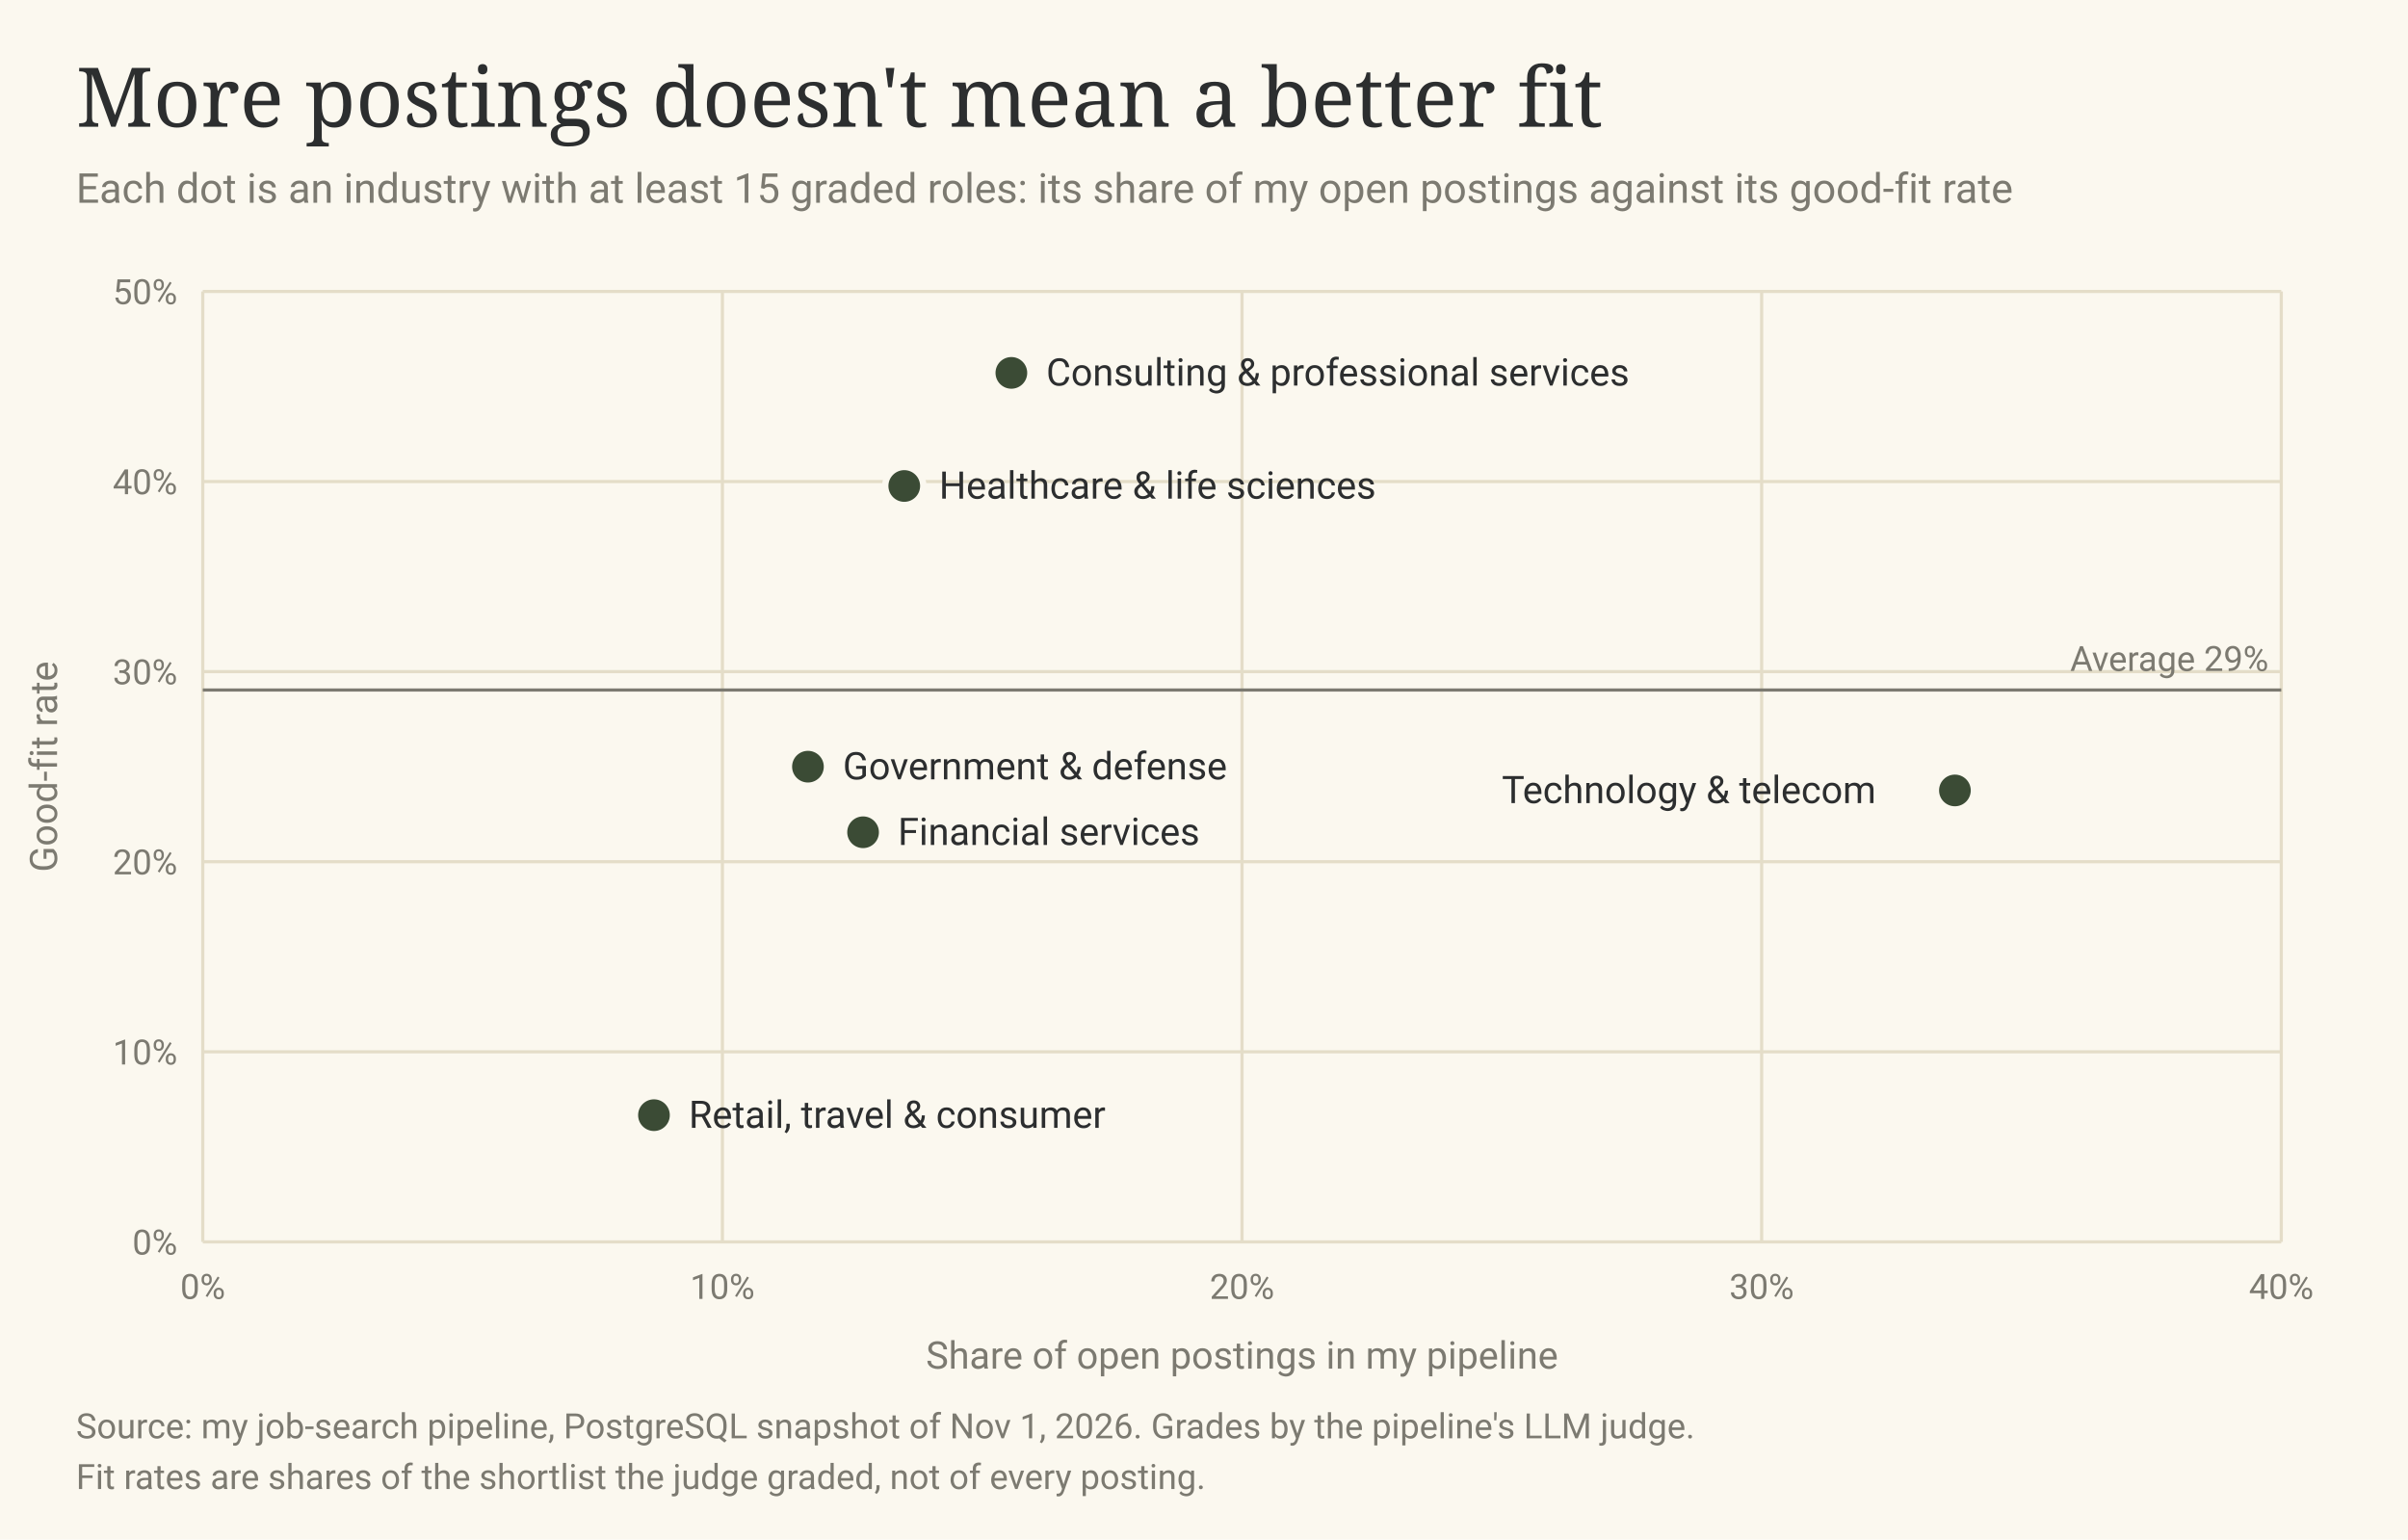
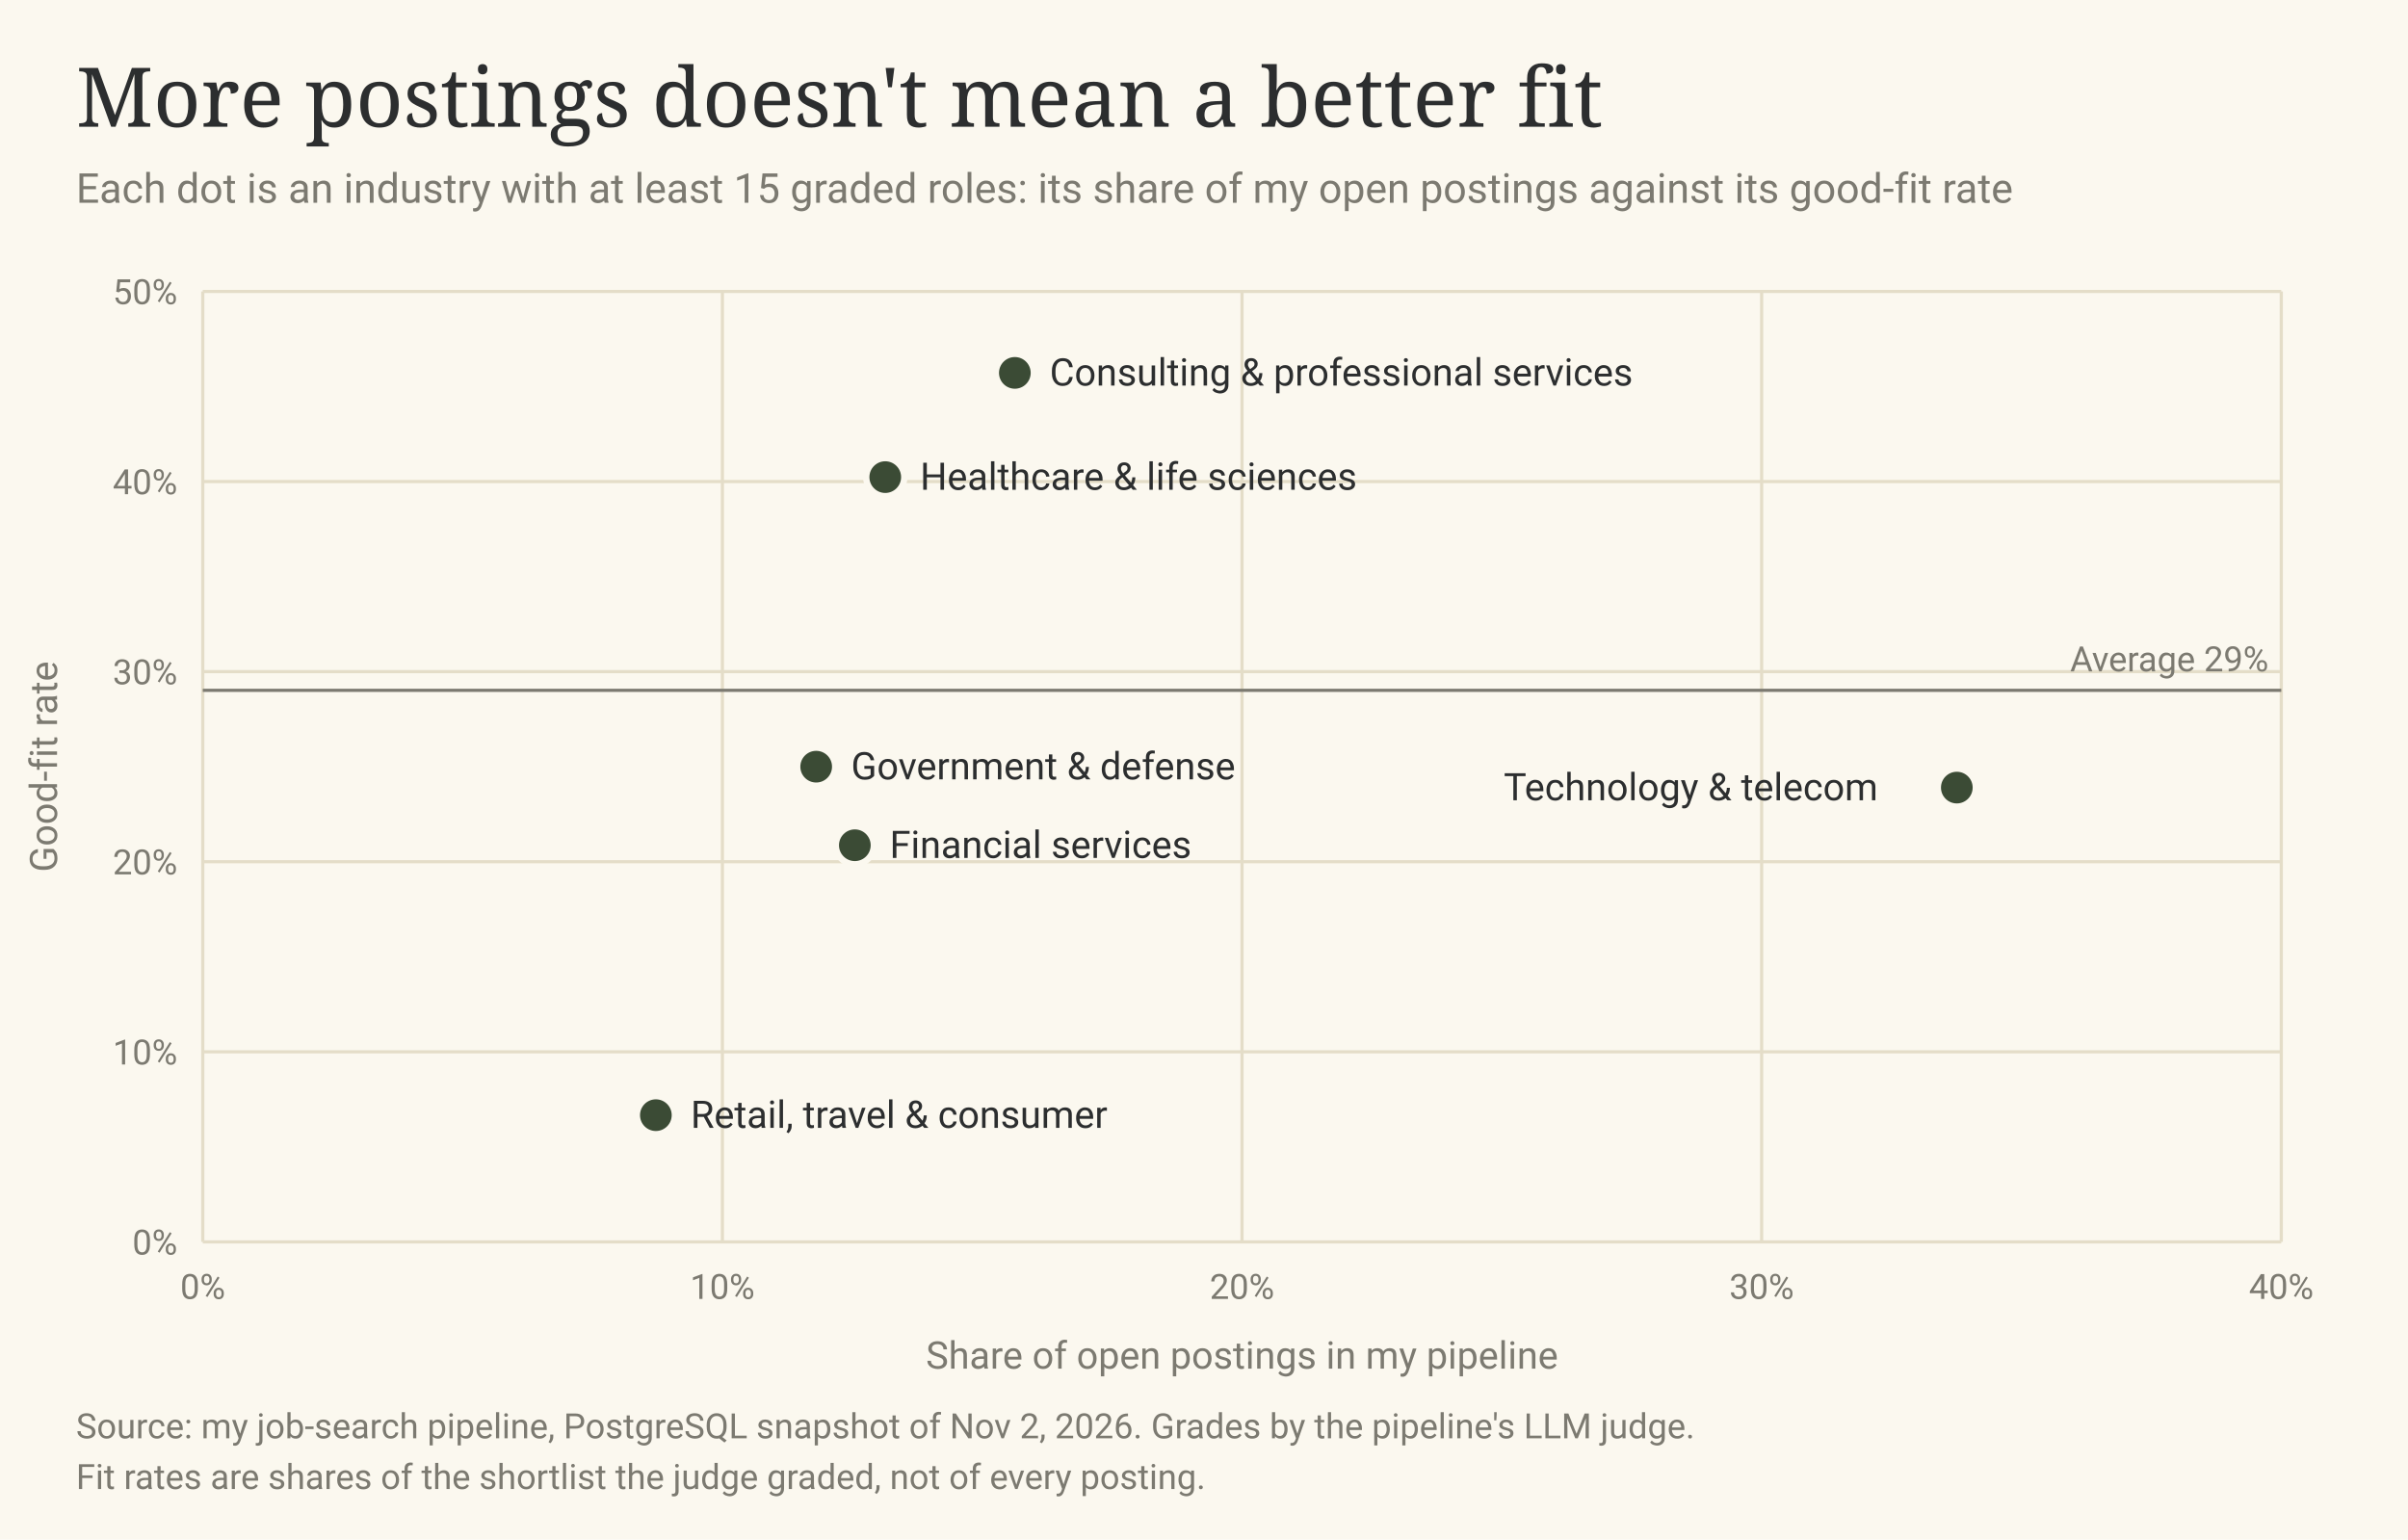
<svg xmlns="http://www.w3.org/2000/svg" viewBox="0 0 760 486" width="760" height="486" role="img" aria-labelledby="t d">
  <rect width="760" height="486" fill="#fbf8ef" />
  <text x="24" y="40" font-family="'Instrument Serif', 'Iowan Old Style', Georgia, serif" font-size="26" fill="#2c2e2f">More postings doesn't mean a better fit</text>
  <text x="24" y="64" font-family="-apple-system, BlinkMacSystemFont, 'Segoe UI', Roboto, Inter, sans-serif" font-size="13" fill="#7c7a71">Each dot is an industry with at least 15 graded roles: its share of my open postings against its good-fit rate</text>
  <line x1="64.0" y1="92" x2="64.0" y2="392" stroke="#e4ddc8" stroke-width="1" />
  <text x="64.0" y="410" text-anchor="middle" font-family="-apple-system, BlinkMacSystemFont, 'Segoe UI', Roboto, Inter, sans-serif" font-size="11" fill="#7c7a71">0%</text>
  <line x1="228.0" y1="92" x2="228.0" y2="392" stroke="#e4ddc8" stroke-width="1" />
  <text x="228.0" y="410" text-anchor="middle" font-family="-apple-system, BlinkMacSystemFont, 'Segoe UI', Roboto, Inter, sans-serif" font-size="11" fill="#7c7a71">10%</text>
  <line x1="392.0" y1="92" x2="392.0" y2="392" stroke="#e4ddc8" stroke-width="1" />
  <text x="392.0" y="410" text-anchor="middle" font-family="-apple-system, BlinkMacSystemFont, 'Segoe UI', Roboto, Inter, sans-serif" font-size="11" fill="#7c7a71">20%</text>
  <line x1="556.0" y1="92" x2="556.0" y2="392" stroke="#e4ddc8" stroke-width="1" />
  <text x="556.0" y="410" text-anchor="middle" font-family="-apple-system, BlinkMacSystemFont, 'Segoe UI', Roboto, Inter, sans-serif" font-size="11" fill="#7c7a71">30%</text>
  <line x1="720.0" y1="92" x2="720.0" y2="392" stroke="#e4ddc8" stroke-width="1" />
  <text x="720.0" y="410" text-anchor="middle" font-family="-apple-system, BlinkMacSystemFont, 'Segoe UI', Roboto, Inter, sans-serif" font-size="11" fill="#7c7a71">40%</text>
  <line x1="64" y1="392.0" x2="720" y2="392.0" stroke="#e4ddc8" stroke-width="1" />
  <text x="56" y="396.0" text-anchor="end" font-family="-apple-system, BlinkMacSystemFont, 'Segoe UI', Roboto, Inter, sans-serif" font-size="11" fill="#7c7a71">0%</text>
  <line x1="64" y1="332.0" x2="720" y2="332.0" stroke="#e4ddc8" stroke-width="1" />
  <text x="56" y="336.0" text-anchor="end" font-family="-apple-system, BlinkMacSystemFont, 'Segoe UI', Roboto, Inter, sans-serif" font-size="11" fill="#7c7a71">10%</text>
  <line x1="64" y1="272.0" x2="720" y2="272.0" stroke="#e4ddc8" stroke-width="1" />
  <text x="56" y="276.0" text-anchor="end" font-family="-apple-system, BlinkMacSystemFont, 'Segoe UI', Roboto, Inter, sans-serif" font-size="11" fill="#7c7a71">20%</text>
  <line x1="64" y1="212.0" x2="720" y2="212.0" stroke="#e4ddc8" stroke-width="1" />
  <text x="56" y="216.0" text-anchor="end" font-family="-apple-system, BlinkMacSystemFont, 'Segoe UI', Roboto, Inter, sans-serif" font-size="11" fill="#7c7a71">30%</text>
  <line x1="64" y1="152.0" x2="720" y2="152.0" stroke="#e4ddc8" stroke-width="1" />
  <text x="56" y="156.0" text-anchor="end" font-family="-apple-system, BlinkMacSystemFont, 'Segoe UI', Roboto, Inter, sans-serif" font-size="11" fill="#7c7a71">40%</text>
  <line x1="64" y1="92.0" x2="720" y2="92.0" stroke="#e4ddc8" stroke-width="1" />
  <text x="56" y="96.0" text-anchor="end" font-family="-apple-system, BlinkMacSystemFont, 'Segoe UI', Roboto, Inter, sans-serif" font-size="11" fill="#7c7a71">50%</text>
  <text x="392.0" y="432" text-anchor="middle" font-family="-apple-system, BlinkMacSystemFont, 'Segoe UI', Roboto, Inter, sans-serif" font-size="12" fill="#7c7a71">Share of open postings in my pipeline</text>
  <text transform="translate(18 242.0) rotate(-90)" text-anchor="middle" font-family="-apple-system, BlinkMacSystemFont, 'Segoe UI', Roboto, Inter, sans-serif" font-size="12" fill="#7c7a71">Good-fit rate</text>
-   <line x1="64" y1="217.8" x2="720" y2="217.8" stroke="#7c7a71" stroke-width="1" />
-   <text x="716" y="211.8" text-anchor="end" font-family="-apple-system, BlinkMacSystemFont, 'Segoe UI', Roboto, Inter, sans-serif" font-size="11" fill="#7c7a71">Average 29%</text>
+   <line x1="64" y1="217.9" x2="720" y2="217.9" stroke="#7c7a71" stroke-width="1" />
+   <text x="716" y="211.9" text-anchor="end" font-family="-apple-system, BlinkMacSystemFont, 'Segoe UI', Roboto, Inter, sans-serif" font-size="11" fill="#7c7a71">Average 29%</text>
  <g>
-     <circle cx="319.2" cy="117.7" r="6" fill="#3b4b35" stroke="#fbf8ef" stroke-width="2" />
-     <text x="330.2" y="121.7" font-family="-apple-system, BlinkMacSystemFont, 'Segoe UI', Roboto, Inter, sans-serif" font-size="12" fill="#2c2e2f">Consulting &amp; professional services</text>
+     <circle cx="320.3" cy="117.7" r="6" fill="#3b4b35" stroke="#fbf8ef" stroke-width="2" />
+     <text x="331.3" y="121.7" font-family="-apple-system, BlinkMacSystemFont, 'Segoe UI', Roboto, Inter, sans-serif" font-size="12" fill="#2c2e2f">Consulting &amp; professional services</text>
  </g>
  <g>
-     <circle cx="285.4" cy="153.4" r="6" fill="#3b4b35" stroke="#fbf8ef" stroke-width="2" />
-     <text x="296.4" y="157.4" font-family="-apple-system, BlinkMacSystemFont, 'Segoe UI', Roboto, Inter, sans-serif" font-size="12" fill="#2c2e2f">Healthcare &amp; life sciences</text>
+     <circle cx="279.4" cy="150.6" r="6" fill="#3b4b35" stroke="#fbf8ef" stroke-width="2" />
+     <text x="290.4" y="154.6" font-family="-apple-system, BlinkMacSystemFont, 'Segoe UI', Roboto, Inter, sans-serif" font-size="12" fill="#2c2e2f">Healthcare &amp; life sciences</text>
  </g>
  <g>
-     <circle cx="255.0" cy="242.0" r="6" fill="#3b4b35" stroke="#fbf8ef" stroke-width="2" />
-     <text x="266.0" y="246.0" font-family="-apple-system, BlinkMacSystemFont, 'Segoe UI', Roboto, Inter, sans-serif" font-size="12" fill="#2c2e2f">Government &amp; defense</text>
+     <circle cx="257.6" cy="242.0" r="6" fill="#3b4b35" stroke="#fbf8ef" stroke-width="2" />
+     <text x="268.6" y="246.0" font-family="-apple-system, BlinkMacSystemFont, 'Segoe UI', Roboto, Inter, sans-serif" font-size="12" fill="#2c2e2f">Government &amp; defense</text>
  </g>
  <g>
-     <circle cx="617.0" cy="249.5" r="6" fill="#3b4b35" stroke="#fbf8ef" stroke-width="2" />
-     <text x="474.0" y="253.5" font-family="-apple-system, BlinkMacSystemFont, 'Segoe UI', Roboto, Inter, sans-serif" font-size="12" fill="#2c2e2f">Technology &amp; telecom</text>
+     <circle cx="617.6" cy="248.6" r="6" fill="#3b4b35" stroke="#fbf8ef" stroke-width="2" />
+     <text x="474.6" y="252.6" font-family="-apple-system, BlinkMacSystemFont, 'Segoe UI', Roboto, Inter, sans-serif" font-size="12" fill="#2c2e2f">Technology &amp; telecom</text>
  </g>
  <g>
-     <circle cx="272.4" cy="262.7" r="6" fill="#3b4b35" stroke="#fbf8ef" stroke-width="2" />
-     <text x="283.4" y="266.7" font-family="-apple-system, BlinkMacSystemFont, 'Segoe UI', Roboto, Inter, sans-serif" font-size="12" fill="#2c2e2f">Financial services</text>
+     <circle cx="269.8" cy="266.8" r="6" fill="#3b4b35" stroke="#fbf8ef" stroke-width="2" />
+     <text x="280.8" y="270.8" font-family="-apple-system, BlinkMacSystemFont, 'Segoe UI', Roboto, Inter, sans-serif" font-size="12" fill="#2c2e2f">Financial services</text>
  </g>
  <g>
-     <circle cx="206.4" cy="352.0" r="6" fill="#3b4b35" stroke="#fbf8ef" stroke-width="2" />
-     <text x="217.4" y="356.0" font-family="-apple-system, BlinkMacSystemFont, 'Segoe UI', Roboto, Inter, sans-serif" font-size="12" fill="#2c2e2f">Retail, travel &amp; consumer</text>
+     <circle cx="207.0" cy="352.0" r="6" fill="#3b4b35" stroke="#fbf8ef" stroke-width="2" />
+     <text x="218.0" y="356.0" font-family="-apple-system, BlinkMacSystemFont, 'Segoe UI', Roboto, Inter, sans-serif" font-size="12" fill="#2c2e2f">Retail, travel &amp; consumer</text>
  </g>
-   <text x="24" y="454" font-family="-apple-system, BlinkMacSystemFont, 'Segoe UI', Roboto, Inter, sans-serif" font-size="11" fill="#7c7a71">Source: my job-search pipeline, PostgreSQL snapshot of Nov 1, 2026. Grades by the pipeline's LLM judge.</text>
+   <text x="24" y="454" font-family="-apple-system, BlinkMacSystemFont, 'Segoe UI', Roboto, Inter, sans-serif" font-size="11" fill="#7c7a71">Source: my job-search pipeline, PostgreSQL snapshot of Nov 2, 2026. Grades by the pipeline's LLM judge.</text>
  <text x="24" y="470" font-family="-apple-system, BlinkMacSystemFont, 'Segoe UI', Roboto, Inter, sans-serif" font-size="11" fill="#7c7a71">Fit rates are shares of the shortlist the judge graded, not of every posting.</text>
</svg>
